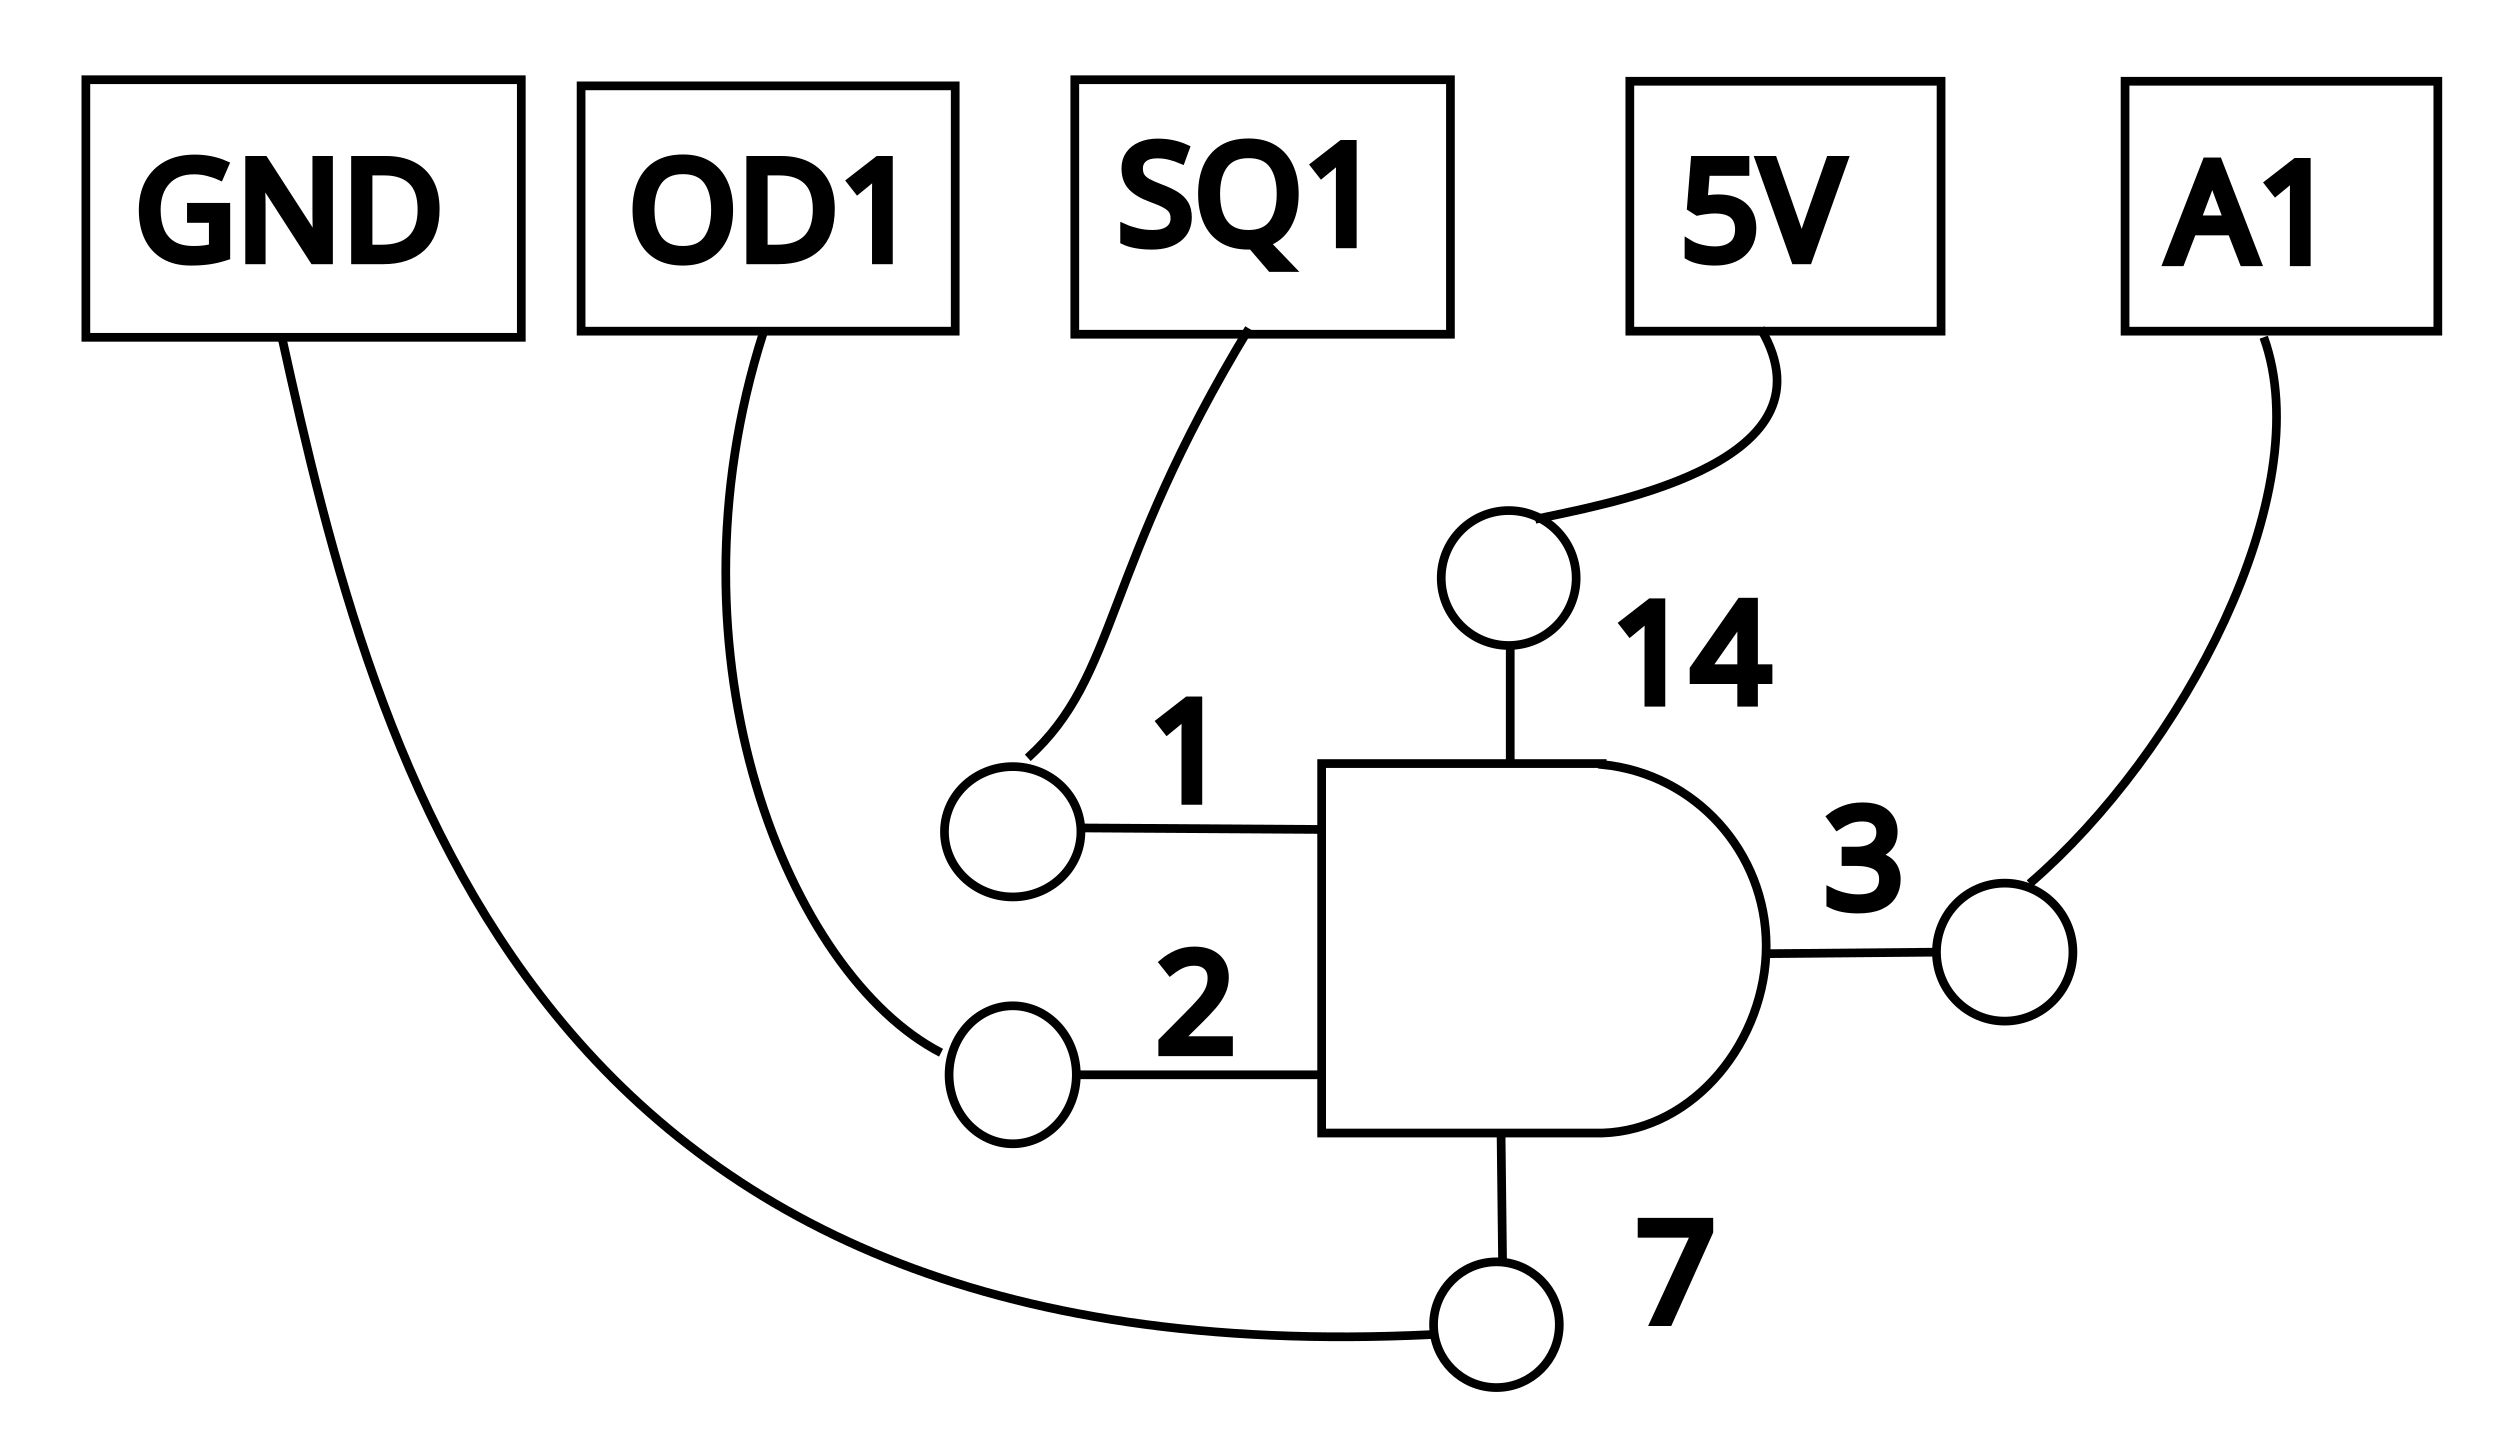
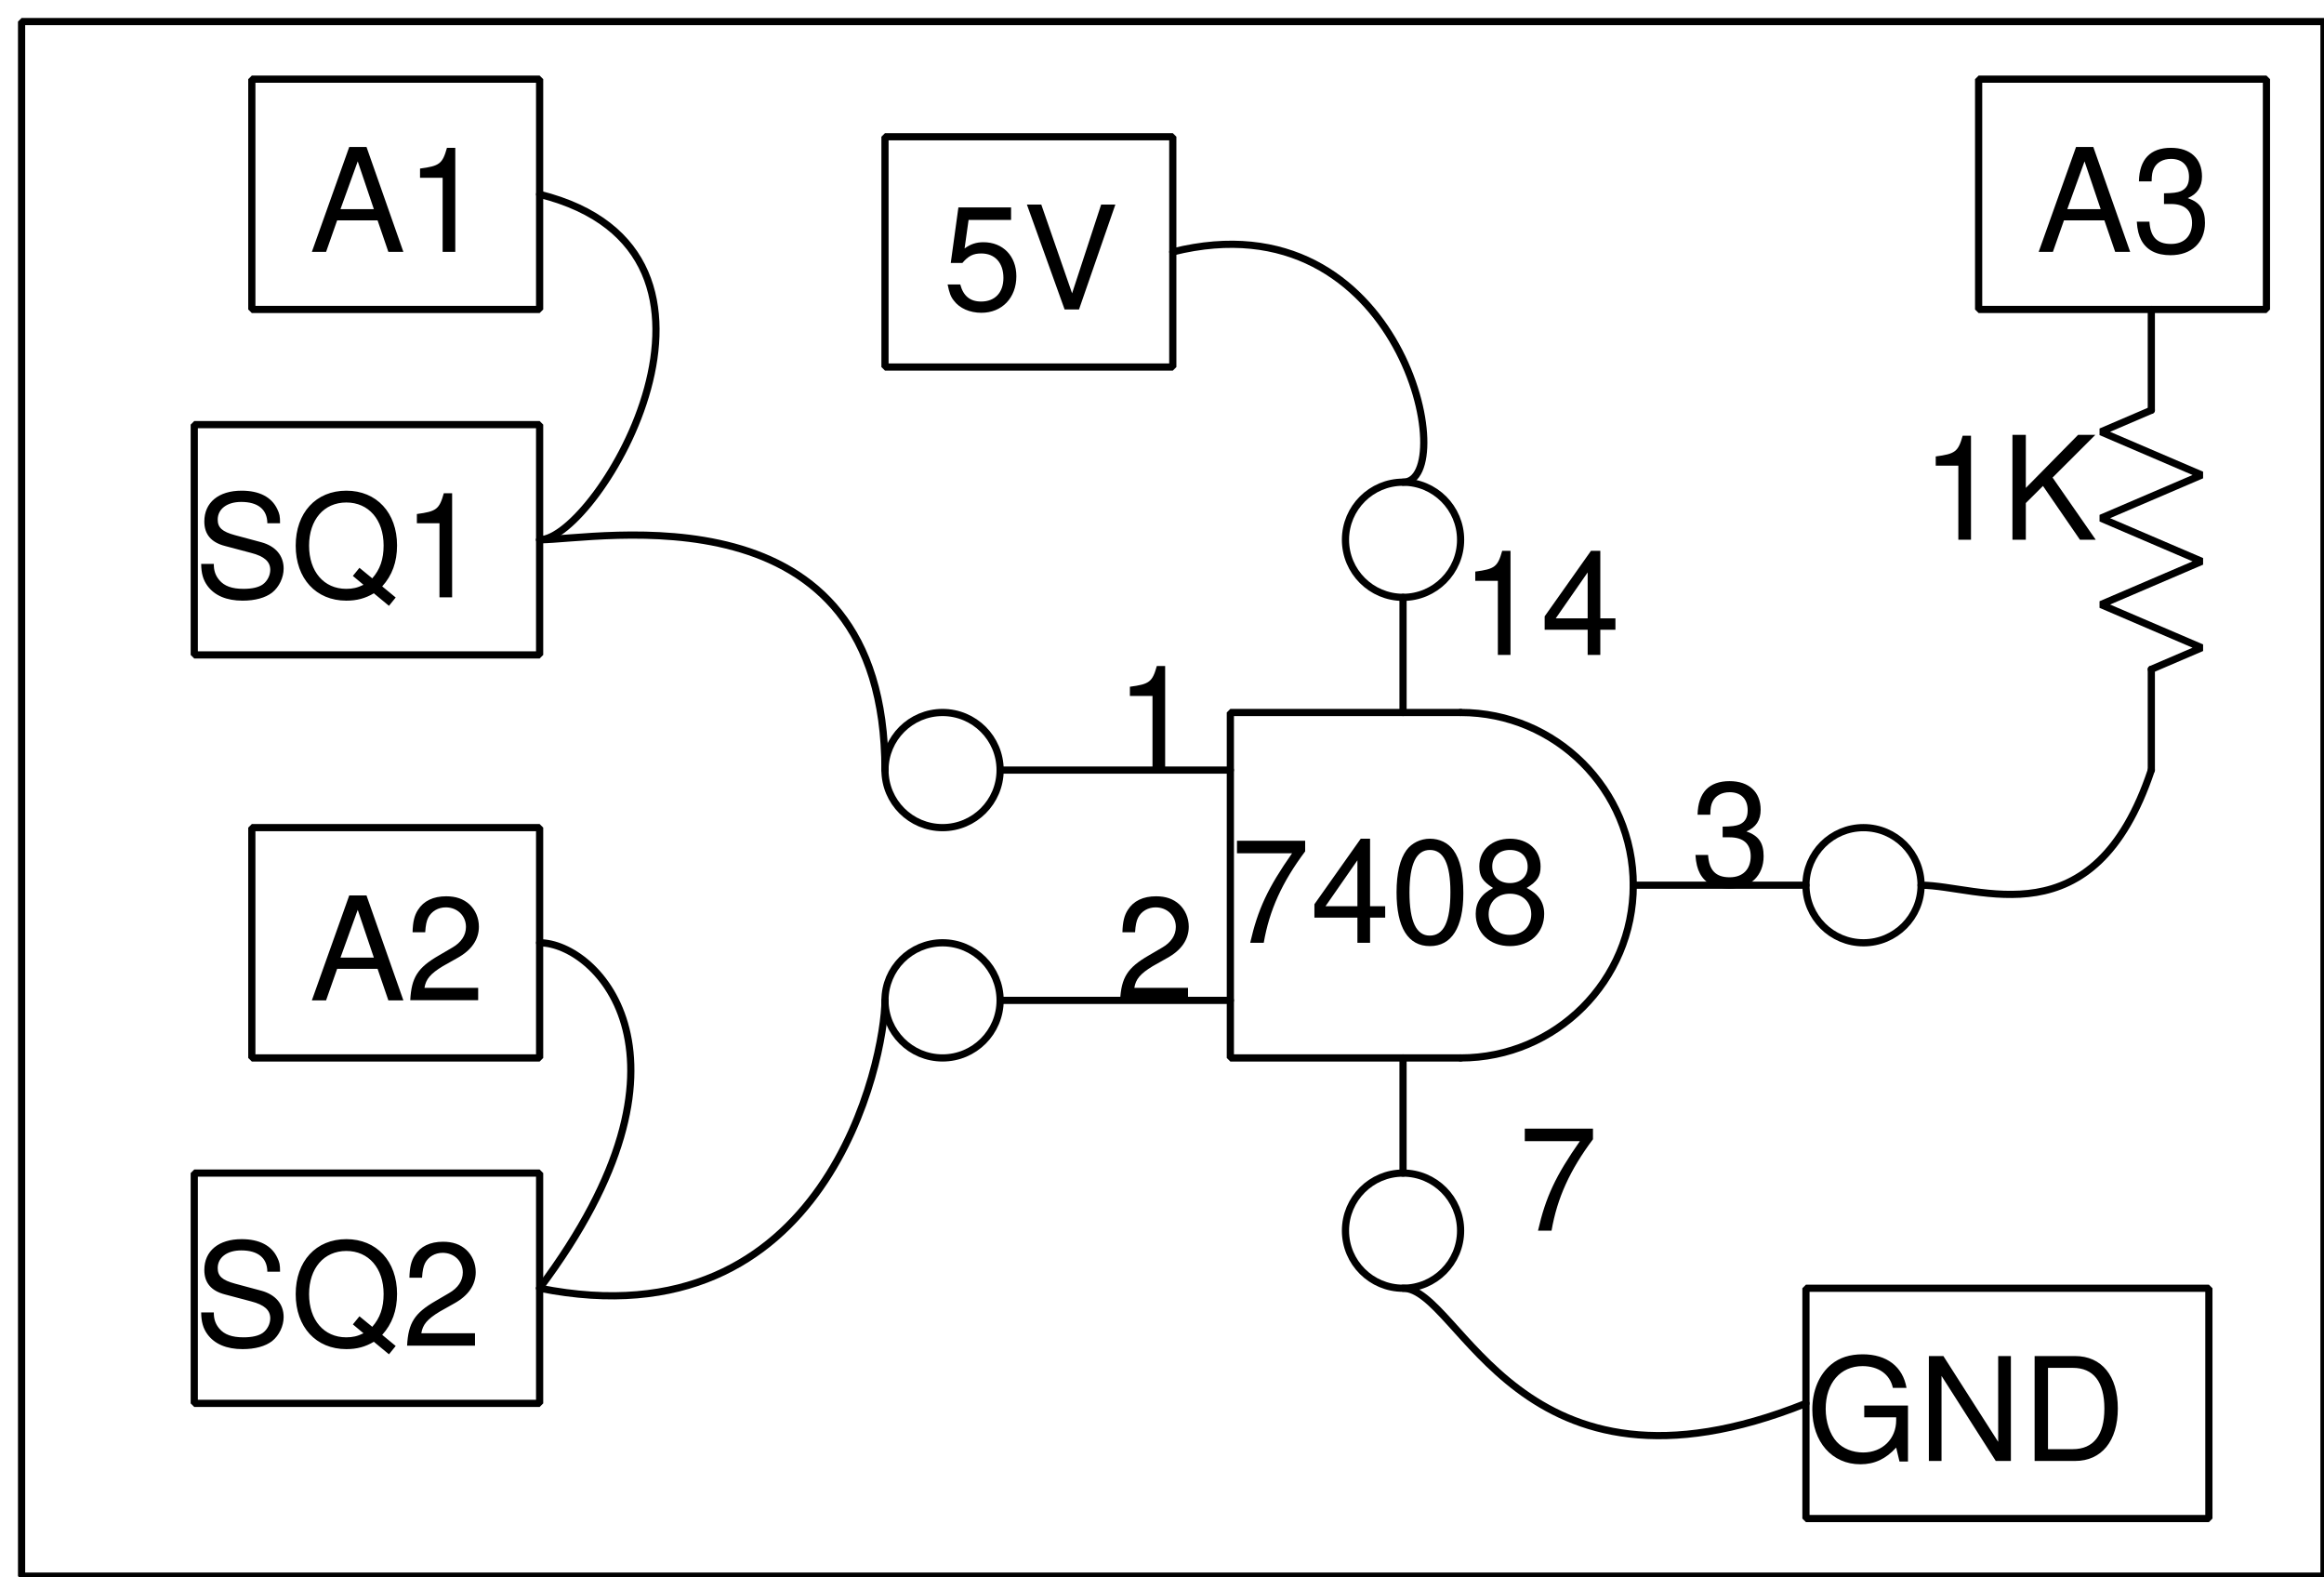
- <svg xmlns="http://www.w3.org/2000/svg" version="1.1" id="svg2" width="861.333" height="498.667" viewBox="0 0 861.333 498.667">
-   <defs id="defs6" />
-   <rect style="opacity:1;fill:none;fill-opacity:1;stroke:#000000;stroke-width:3;stroke-miterlimit:4;stroke-dasharray:none;stroke-dashoffset:0;stroke-opacity:1" id="rect12" width="150.023" height="88.746" x="29.582" y="27.469" />
-   <rect style="opacity:1;fill:none;fill-opacity:1;stroke:#000000;stroke-width:3;stroke-miterlimit:4;stroke-dasharray:none;stroke-dashoffset:0;stroke-opacity:1" id="rect25" width="128.893" height="84.52" x="200.206" y="29.582" />
-   <rect style="opacity:1;fill:none;fill-opacity:1;stroke:#000000;stroke-width:3;stroke-miterlimit:4;stroke-dasharray:none;stroke-dashoffset:0;stroke-opacity:1" id="rect27" width="129.421" height="87.689" x="370.302" y="27.469" />
-   <rect style="opacity:1;fill:none;fill-opacity:1;stroke:#000000;stroke-width:3;stroke-miterlimit:4;stroke-dasharray:none;stroke-dashoffset:0;stroke-opacity:1" id="rect29" width="107.234" height="86.105" x="561.528" y="27.997" />
-   <rect style="opacity:1;fill:none;fill-opacity:1;stroke:#000000;stroke-width:3;stroke-miterlimit:4;stroke-dasharray:none;stroke-dashoffset:0;stroke-opacity:1" id="rect31" width="107.763" height="86.105" x="732.153" y="27.997" />
-   <text xml:space="preserve" style="font-style:normal;font-variant:normal;font-weight:normal;font-stretch:normal;font-size:42.667px;line-height:125%;font-family:Sans;-inkscape-font-specification:'Sans, Normal';font-variant-ligatures:normal;font-variant-caps:normal;font-variant-numeric:normal;font-feature-settings:normal;text-align:start;letter-spacing:0px;word-spacing:0px;writing-mode:lr-tb;text-anchor:start;fill:#000000;fill-opacity:1;stroke:#000000;stroke-width:3;stroke-linecap:butt;stroke-linejoin:miter;stroke-miterlimit:4;stroke-dasharray:none;stroke-opacity:1" x="46.411" y="89.515" id="text35">
-     <tspan id="tspan33" x="46.411" y="89.515" style="font-size:48px;stroke:#000000;stroke-width:3;stroke-miterlimit:4;stroke-dasharray:none;stroke-opacity:1">GND</tspan>
-   </text>
-   <flowRoot xml:space="preserve" id="flowRoot37" style="fill:black;stroke:#000000;stroke-opacity:1;stroke-width:3;stroke-linejoin:miter;stroke-linecap:butt;fill-opacity:1;font-family:Sans;font-style:normal;font-weight:normal;font-size:48px;line-height:125%;letter-spacing:0px;word-spacing:0px;-inkscape-font-specification:'Sans, Normal';font-stretch:normal;font-variant:normal;text-anchor:start;text-align:start;writing-mode:lr;font-variant-ligatures:normal;font-variant-caps:normal;font-variant-numeric:normal;stroke-miterlimit:4;stroke-dasharray:none">
-     <flowRegion id="flowRegion39" style="stroke:#000000;stroke-opacity:1;stroke-width:3;stroke-miterlimit:4;stroke-dasharray:none">
-       <rect id="rect41" width="15.847" height="60.22" x="208.13" y="90.859" style="stroke:#000000;stroke-opacity:1;stroke-width:3;stroke-miterlimit:4;stroke-dasharray:none" />
-     </flowRegion>
-     <flowPara id="flowPara43" />
-   </flowRoot>
-   <text xml:space="preserve" style="font-style:normal;font-variant:normal;font-weight:normal;font-stretch:normal;font-size:48px;line-height:125%;font-family:Sans;-inkscape-font-specification:'Sans, Normal';font-variant-ligatures:normal;font-variant-caps:normal;font-variant-numeric:normal;text-align:start;letter-spacing:0px;word-spacing:0px;writing-mode:lr-tb;text-anchor:start;fill:#000000;fill-opacity:1;stroke:#000000;stroke-width:3;stroke-linecap:butt;stroke-linejoin:miter;stroke-miterlimit:4;stroke-dasharray:none;stroke-opacity:1" x="216.507" y="89.515" id="text47">
-     <tspan id="tspan45" x="216.507" y="89.515">OD1</tspan>
-   </text>
-   <text xml:space="preserve" style="font-style:normal;font-variant:normal;font-weight:normal;font-stretch:normal;font-size:48px;line-height:125%;font-family:Sans;-inkscape-font-specification:'Sans, Normal';font-variant-ligatures:normal;font-variant-caps:normal;font-variant-numeric:normal;text-align:start;letter-spacing:0px;word-spacing:0px;writing-mode:lr-tb;text-anchor:start;fill:#000000;fill-opacity:1;stroke:#000000;stroke-width:3;stroke-linecap:butt;stroke-linejoin:miter;stroke-miterlimit:4;stroke-dasharray:none;stroke-opacity:1" x="385.018" y="84.007" id="text51">
-     <tspan id="tspan49" x="385.018" y="84.007">SQ1</tspan>
-   </text>
-   <text xml:space="preserve" style="font-style:normal;font-variant:normal;font-weight:normal;font-stretch:normal;font-size:48px;line-height:125%;font-family:Sans;-inkscape-font-specification:'Sans, Normal';font-variant-ligatures:normal;font-variant-caps:normal;font-variant-numeric:normal;text-align:start;letter-spacing:0px;word-spacing:0px;writing-mode:lr-tb;text-anchor:start;fill:#000000;fill-opacity:1;stroke:#000000;stroke-width:3;stroke-linecap:butt;stroke-linejoin:miter;stroke-miterlimit:4;stroke-dasharray:none;stroke-opacity:1" x="578.885" y="89.515" id="text55">
-     <tspan id="tspan53" x="578.885" y="89.515">5V</tspan>
-   </text>
-   <text xml:space="preserve" style="font-style:normal;font-variant:normal;font-weight:normal;font-stretch:normal;font-size:48px;line-height:125%;font-family:Sans;-inkscape-font-specification:'Sans, Normal';font-variant-ligatures:normal;font-variant-caps:normal;font-variant-numeric:normal;text-align:start;letter-spacing:0px;word-spacing:0px;writing-mode:lr-tb;text-anchor:start;fill:#000000;fill-opacity:1;stroke:#000000;stroke-width:3;stroke-linecap:butt;stroke-linejoin:miter;stroke-miterlimit:4;stroke-dasharray:none;stroke-opacity:1" x="746.868" y="90.195" id="text59">
-     <tspan id="tspan57" x="746.868" y="90.195">A1</tspan>
-   </text>
-   <text xml:space="preserve" style="font-style:normal;font-variant:normal;font-weight:normal;font-stretch:normal;font-size:48px;line-height:125%;font-family:Sans;-inkscape-font-specification:'Sans, Normal';font-variant-ligatures:normal;font-variant-caps:normal;font-variant-numeric:normal;text-align:start;letter-spacing:0px;word-spacing:0px;writing-mode:lr-tb;text-anchor:start;fill:#000000;fill-opacity:1;stroke:#000000;stroke-width:3;stroke-linecap:butt;stroke-linejoin:miter;stroke-opacity:1;stroke-miterlimit:4;stroke-dasharray:none" x="555.189" y="241.938" id="text63">
-     <tspan id="tspan61" x="555.189" y="241.938">14</tspan>
-   </text>
-   <text xml:space="preserve" style="font-style:normal;font-variant:normal;font-weight:normal;font-stretch:normal;font-size:48px;line-height:125%;font-family:Sans;-inkscape-font-specification:'Sans, Normal';font-variant-ligatures:normal;font-variant-caps:normal;font-variant-numeric:normal;text-align:start;letter-spacing:0px;word-spacing:0px;writing-mode:lr-tb;text-anchor:start;fill:#000000;fill-opacity:1;stroke:#000000;stroke-width:3;stroke-linecap:butt;stroke-linejoin:miter;stroke-opacity:1;stroke-miterlimit:4;stroke-dasharray:none" x="395.658" y="275.746" id="text67">
-     <tspan id="tspan65" x="395.658" y="275.746">1</tspan>
-   </text>
-   <text xml:space="preserve" style="font-style:normal;font-variant:normal;font-weight:normal;font-stretch:normal;font-size:48px;line-height:125%;font-family:Sans;-inkscape-font-specification:'Sans, Normal';font-variant-ligatures:normal;font-variant-caps:normal;font-variant-numeric:normal;text-align:start;letter-spacing:0px;word-spacing:0px;writing-mode:lr-tb;text-anchor:start;fill:#000000;fill-opacity:1;stroke:#000000;stroke-width:3;stroke-linecap:butt;stroke-linejoin:miter;stroke-opacity:1;stroke-miterlimit:4;stroke-dasharray:none" x="398.299" y="362.379" id="text71">
-     <tspan id="tspan69" x="398.299" y="362.379">2</tspan>
-   </text>
-   <text xml:space="preserve" style="font-style:normal;font-variant:normal;font-weight:normal;font-stretch:normal;font-size:48px;line-height:125%;font-family:Sans;-inkscape-font-specification:'Sans, Normal';font-variant-ligatures:normal;font-variant-caps:normal;font-variant-numeric:normal;text-align:start;letter-spacing:0px;word-spacing:0px;writing-mode:lr-tb;text-anchor:start;fill:#000000;fill-opacity:1;stroke:#000000;stroke-width:3;stroke-linecap:butt;stroke-linejoin:miter;stroke-opacity:1;stroke-miterlimit:4;stroke-dasharray:none" x="563.641" y="455.35" id="text75">
-     <tspan id="tspan73" x="563.641" y="455.35">7</tspan>
-   </text>
-   <text xml:space="preserve" style="font-style:normal;font-variant:normal;font-weight:normal;font-stretch:normal;font-size:48px;line-height:125%;font-family:Sans;-inkscape-font-specification:'Sans, Normal';font-variant-ligatures:normal;font-variant-caps:normal;font-variant-numeric:normal;text-align:start;letter-spacing:0px;word-spacing:0px;writing-mode:lr-tb;text-anchor:start;fill:#000000;fill-opacity:1;stroke:#000000;stroke-width:3;stroke-linecap:butt;stroke-linejoin:miter;stroke-opacity:1;stroke-miterlimit:4;stroke-dasharray:none" x="628.616" y="312.723" id="text79">
-     <tspan id="tspan77" x="628.616" y="312.723">3</tspan>
-   </text>
-   <ellipse style="opacity:1;fill:none;fill-opacity:1;stroke:#000000;stroke-width:3;stroke-miterlimit:4;stroke-dasharray:none;stroke-dashoffset:0;stroke-opacity:1" id="path81" cx="348.908" cy="286.575" rx="23.507" ry="22.451" />
-   <ellipse style="opacity:1;fill:none;fill-opacity:1;stroke:#000000;stroke-width:3;stroke-miterlimit:4;stroke-dasharray:none;stroke-dashoffset:0;stroke-opacity:1" id="path83" cx="348.908" cy="370.302" rx="21.922" ry="23.771" />
-   <circle style="opacity:1;fill:none;fill-opacity:1;stroke:#000000;stroke-width:3;stroke-miterlimit:4;stroke-dasharray:none;stroke-dashoffset:0;stroke-opacity:1" id="path85" cx="515.571" cy="456.407" r="21.658" />
-   <ellipse style="opacity:1;fill:none;fill-opacity:1;stroke:#000000;stroke-width:3;stroke-miterlimit:4;stroke-dasharray:none;stroke-dashoffset:0;stroke-opacity:1" id="path87" cx="690.685" cy="328.042" rx="23.507" ry="23.771" />
-   <circle style="opacity:1;fill:none;fill-opacity:1;stroke:#000000;stroke-width:3;stroke-miterlimit:4;stroke-dasharray:none;stroke-dashoffset:0;stroke-opacity:1" id="path89" cx="519.797" cy="199.15" r="23.243" />
-   <path style="opacity:1;fill:none;fill-opacity:1;stroke:#000000;stroke-width:3;stroke-miterlimit:4;stroke-dasharray:none;stroke-dashoffset:0;stroke-opacity:1" d="M 455.35,263.068 V 390.375 h 96.67 v 0 c 32.026,-1.024 56.46,-32.132 56.492,-64.445 -0.005,-32.334 -24.446,-59.385 -56.492,-62.523 v -0.338 z" id="rect91" />
-   <path style="fill:none;fill-rule:evenodd;stroke:#000000;stroke-width:3;stroke-linecap:butt;stroke-linejoin:miter;stroke-opacity:1;stroke-miterlimit:4;stroke-dasharray:none" d="m 609.071,328.571 59.164,-0.528" id="path98" />
-   <path style="fill:none;fill-rule:evenodd;stroke:#000000;stroke-width:3;stroke-linecap:butt;stroke-linejoin:miter;stroke-opacity:1;stroke-miterlimit:4;stroke-dasharray:none" d="m 370.83,370.302 h 84.52" id="path100" />
-   <path style="fill:none;fill-rule:evenodd;stroke:#000000;stroke-width:3;stroke-linecap:butt;stroke-linejoin:miter;stroke-opacity:1;stroke-miterlimit:4;stroke-dasharray:none" d="m 372.415,285.254 83.992,0.528" id="path102" />
-   <path style="fill:none;fill-rule:evenodd;stroke:#000000;stroke-width:3;stroke-linecap:butt;stroke-linejoin:miter;stroke-opacity:1;stroke-miterlimit:4;stroke-dasharray:none" d="m 517.684,434.749 -0.528,-44.901" id="path104" />
-   <path style="fill:none;fill-rule:evenodd;stroke:#000000;stroke-width:3;stroke-linecap:butt;stroke-linejoin:miter;stroke-opacity:1;stroke-miterlimit:4;stroke-dasharray:none" d="M 520.325,262.54 V 222.393" id="path106" />
-   <path style="fill:none;fill-rule:evenodd;stroke:#000000;stroke-width:3;stroke-linecap:butt;stroke-linejoin:miter;stroke-opacity:1;stroke-miterlimit:4;stroke-dasharray:none" d="M 97.117,116.174 C 129.988,265.585 183.776,474.761 493.057,459.82" id="path108" />
-   <path style="fill:none;fill-rule:evenodd;stroke:#000000;stroke-width:3;stroke-linecap:butt;stroke-linejoin:miter;stroke-opacity:1;stroke-miterlimit:4;stroke-dasharray:none" d="m 262.964,114.68 c -35.859,112.058 8.965,221.129 61.259,248.023" id="path110" />
-   <path style="fill:none;fill-rule:evenodd;stroke:#000000;stroke-width:3;stroke-linecap:butt;stroke-linejoin:miter;stroke-opacity:1;stroke-miterlimit:4;stroke-dasharray:none" d="M 430.304,113.186 C 379.505,196.856 385.481,232.715 354.105,261.103" id="path112" />
-   <path style="fill:none;fill-rule:evenodd;stroke:#000000;stroke-width:3;stroke-linecap:butt;stroke-linejoin:miter;stroke-opacity:1;stroke-miterlimit:4;stroke-dasharray:none" d="m 606.61,113.186 c 28.388,47.812 -58.27,61.259 -77.694,65.741" id="path114" />
-   <path style="fill:none;fill-rule:evenodd;stroke:#000000;stroke-width:3;stroke-linecap:butt;stroke-linejoin:miter;stroke-opacity:1;stroke-miterlimit:4;stroke-dasharray:none" d="m 779.927,116.174 c 19.423,53.788 -28.388,143.435 -80.682,188.258" id="path116" />
+ <svg xmlns="http://www.w3.org/2000/svg" version="1.1" id="logic-gates" width="100%" height="100%" viewBox="-6 -6 646 438">
+   <g stroke="black">
+     <path d="M400,288 L336,288 336,192 400,192 " fill="none" stroke-width="2" stroke-linejoin="bevel" stroke-linecap="round" stroke="#000000" />
+     <path d="M400,288 A48,48 0 0,0 400,192 " fill="none" stroke-width="2" stroke-linejoin="bevel" stroke-linecap="round" stroke="#000000" />
+     <g transform="matrix(   1    0   -0    1  48 368)" fill="#000000">
+       <text stroke="none" font-family="Helvetica" font-size="40">
+         <tspan x="0" y="0">SQ2</tspan>
+       </text>
+     </g>
+     <g transform="matrix(   1    0   -0    1  48 160)" fill="#000000">
+       <text stroke="none" font-family="Helvetica" font-size="40">
+         <tspan x="0" y="0">SQ1</tspan>
+       </text>
+     </g>
+     <path d="M48,112 L48,176 144,176 144,112 z" fill="none" stroke-width="2" stroke-linejoin="bevel" stroke-linecap="round" stroke="#000000" />
+     <path d="M48,320 L48,384 144,384 144,320 z" fill="none" stroke-width="2" stroke-linejoin="bevel" stroke-linecap="round" stroke="#000000" />
+     <path d="M272,272 L336,272 " fill="none" stroke-width="2" stroke-linejoin="bevel" stroke-linecap="round" stroke="#000000" />
+     <path d="M336,208 L272,208 " fill="none" stroke-width="2" stroke-linejoin="bevel" stroke-linecap="round" stroke="#000000" />
+     <g transform="matrix(   1    0   -0    1 560  64)" fill="#000000">
+       <text stroke="none" font-family="Helvetica" font-size="40">
+         <tspan x="0" y="0">A3</tspan>
+       </text>
+     </g>
+     <path d="M544,16 L544,80 624,80 624,16 z" fill="none" stroke-width="2" stroke-linejoin="bevel" stroke-linecap="round" stroke="#000000" />
+     <path d="M448,240 L496,240 " fill="none" stroke-width="2" stroke-linejoin="bevel" stroke-linecap="round" stroke="#000000" />
+     <g transform="matrix(   1    0   -0    1 256  80)" fill="#000000">
+       <text stroke="none" font-family="Helvetica" font-size="40">
+         <tspan x="0" y="0">5V</tspan>
+       </text>
+     </g>
+     <g transform="matrix(   1    0   -0    1 496 400)" fill="#000000">
+       <text stroke="none" font-family="Helvetica" font-size="40">
+         <tspan x="0" y="0">GND</tspan>
+       </text>
+     </g>
+     <path d="M496,352 L496,416 608,416 608,352 z" fill="none" stroke-width="2" stroke-linejoin="bevel" stroke-linecap="round" stroke="#000000" />
+     <path d="M240,32 L240,96 320,96 320,32 z" fill="none" stroke-width="2" stroke-linejoin="bevel" stroke-linecap="round" stroke="#000000" />
+     <g transform="matrix(   1    0   -0    1 336 256)" fill="#000000">
+       <text stroke="none" font-family="Helvetica" font-size="40">
+         <tspan x="0" y="0">7408</tspan>
+       </text>
+     </g>
+     <g transform="matrix(   1    0   -0    1 304 208)" fill="#000000">
+       <text stroke="none" font-family="Helvetica" font-size="40">
+         <tspan x="0" y="0">1</tspan>
+       </text>
+     </g>
+     <g transform="matrix(   1    0   -0    1 304 272)" fill="#000000">
+       <text stroke="none" font-family="Helvetica" font-size="40">
+         <tspan x="0" y="0">2</tspan>
+       </text>
+     </g>
+     <g transform="matrix(   1    0   -0    1 464 240)" fill="#000000">
+       <text stroke="none" font-family="Helvetica" font-size="40">
+         <tspan x="0" y="0">3</tspan>
+       </text>
+     </g>
+     <g transform="matrix(   1    0   -0    1 400 176)" fill="#000000">
+       <text stroke="none" font-family="Helvetica" font-size="40">
+         <tspan x="0" y="0">14</tspan>
+       </text>
+     </g>
+     <g transform="matrix(   1    0   -0    1 416 336)" fill="#000000">
+       <text stroke="none" font-family="Helvetica" font-size="40">
+         <tspan x="0" y="0">7</tspan>
+       </text>
+     </g>
+     <path d="M384,192 L384,160 " fill="none" stroke-width="2" stroke-linejoin="bevel" stroke-linecap="round" stroke="#000000" />
+     <path d="M384,288 L384,320 " fill="none" stroke-width="2" stroke-linejoin="bevel" stroke-linecap="round" stroke="#000000" />
+     <ellipse cx="384" cy="144" rx="16" ry="16" fill="none" stroke-width="2" stroke-linejoin="bevel" stroke-linecap="round" stroke="#000000" />
+     <ellipse cx="512" cy="240" rx="16" ry="16" fill="none" stroke-width="2" stroke-linejoin="bevel" stroke-linecap="round" stroke="#000000" />
+     <ellipse cx="256" cy="208" rx="16" ry="16" fill="none" stroke-width="2" stroke-linejoin="bevel" stroke-linecap="round" stroke="#000000" />
+     <ellipse cx="256" cy="272" rx="16" ry="16" fill="none" stroke-width="2" stroke-linejoin="bevel" stroke-linecap="round" stroke="#000000" />
+     <ellipse cx="384" cy="336" rx="16" ry="16" fill="none" stroke-width="2" stroke-linejoin="bevel" stroke-linecap="round" stroke="#000000" />
+     <path d="M0,0 L0,432 640,432 640,0 z" fill="none" stroke-width="2" stroke-linejoin="bevel" stroke-linecap="round" stroke="#000000" />
+     <path d="M240,272 C240,288 224,368 144,352 " fill="none" stroke-width="2" stroke-linejoin="bevel" stroke-linecap="round" stroke="#000000" />
+     <path d="M144,144 C160,144 240,128 240,208 " fill="none" stroke-width="2" stroke-linejoin="bevel" stroke-linecap="round" stroke="#000000" />
+     <path d="M384,352 C400,352 416,416 496,384 " fill="none" stroke-width="2" stroke-linejoin="bevel" stroke-linecap="round" stroke="#000000" />
+     <path d="M384,128 C400,128 384,48 320,64 " fill="none" stroke-width="2" stroke-linejoin="bevel" stroke-linecap="round" stroke="#000000" />
+     <path d="M592,80 L592,108 " fill="none" stroke-width="2" stroke-linejoin="bevel" stroke-linecap="round" stroke="#000000" />
+     <path d="M592,208 L592,180 " fill="none" stroke-width="2" stroke-linejoin="bevel" stroke-linecap="round" stroke="#000000" />
+     <path d="M592,180 L606,174 578,162 606,150 578,138 606,126 578,114 592,108 " fill="none" stroke-width="2" stroke-linejoin="bevel" stroke-linecap="round" stroke="#000000" />
+     <path d="M528,240 C544,240 576,256 592,208 " fill="none" stroke-width="2" stroke-linejoin="bevel" stroke-linecap="round" stroke="#000000" />
+     <path d="M64,224 L64,288 144,288 144,224 z" fill="none" stroke-width="2" stroke-linejoin="bevel" stroke-linecap="round" stroke="#000000" />
+     <path d="M64,16 L64,80 144,80 144,16 z" fill="none" stroke-width="2" stroke-linejoin="bevel" stroke-linecap="round" stroke="#000000" />
+     <g transform="matrix(   1    0   -0    1  80  64)" fill="#000000">
+       <text stroke="none" font-family="Helvetica" font-size="40">
+         <tspan x="0" y="0">A1</tspan>
+       </text>
+     </g>
+     <g transform="matrix(   1    0   -0    1  80 272)" fill="#000000">
+       <text stroke="none" font-family="Helvetica" font-size="40">
+         <tspan x="0" y="0">A2</tspan>
+       </text>
+     </g>
+     <path d="M144,256 C160,256 192,288 144,352 " fill="none" stroke-width="2" stroke-linejoin="bevel" stroke-linecap="round" stroke="#000000" />
+     <path d="M144,144 C160,144 208,64 144,48 " fill="none" stroke-width="2" stroke-linejoin="bevel" stroke-linecap="round" stroke="#000000" />
+     <g transform="matrix(   1    0   -0    1 528 144)" fill="#000000">
+       <text stroke="none" font-family="Helvetica" font-size="40">
+         <tspan x="0" y="0">1K</tspan>
+       </text>
+     </g>
+   </g>
</svg>
